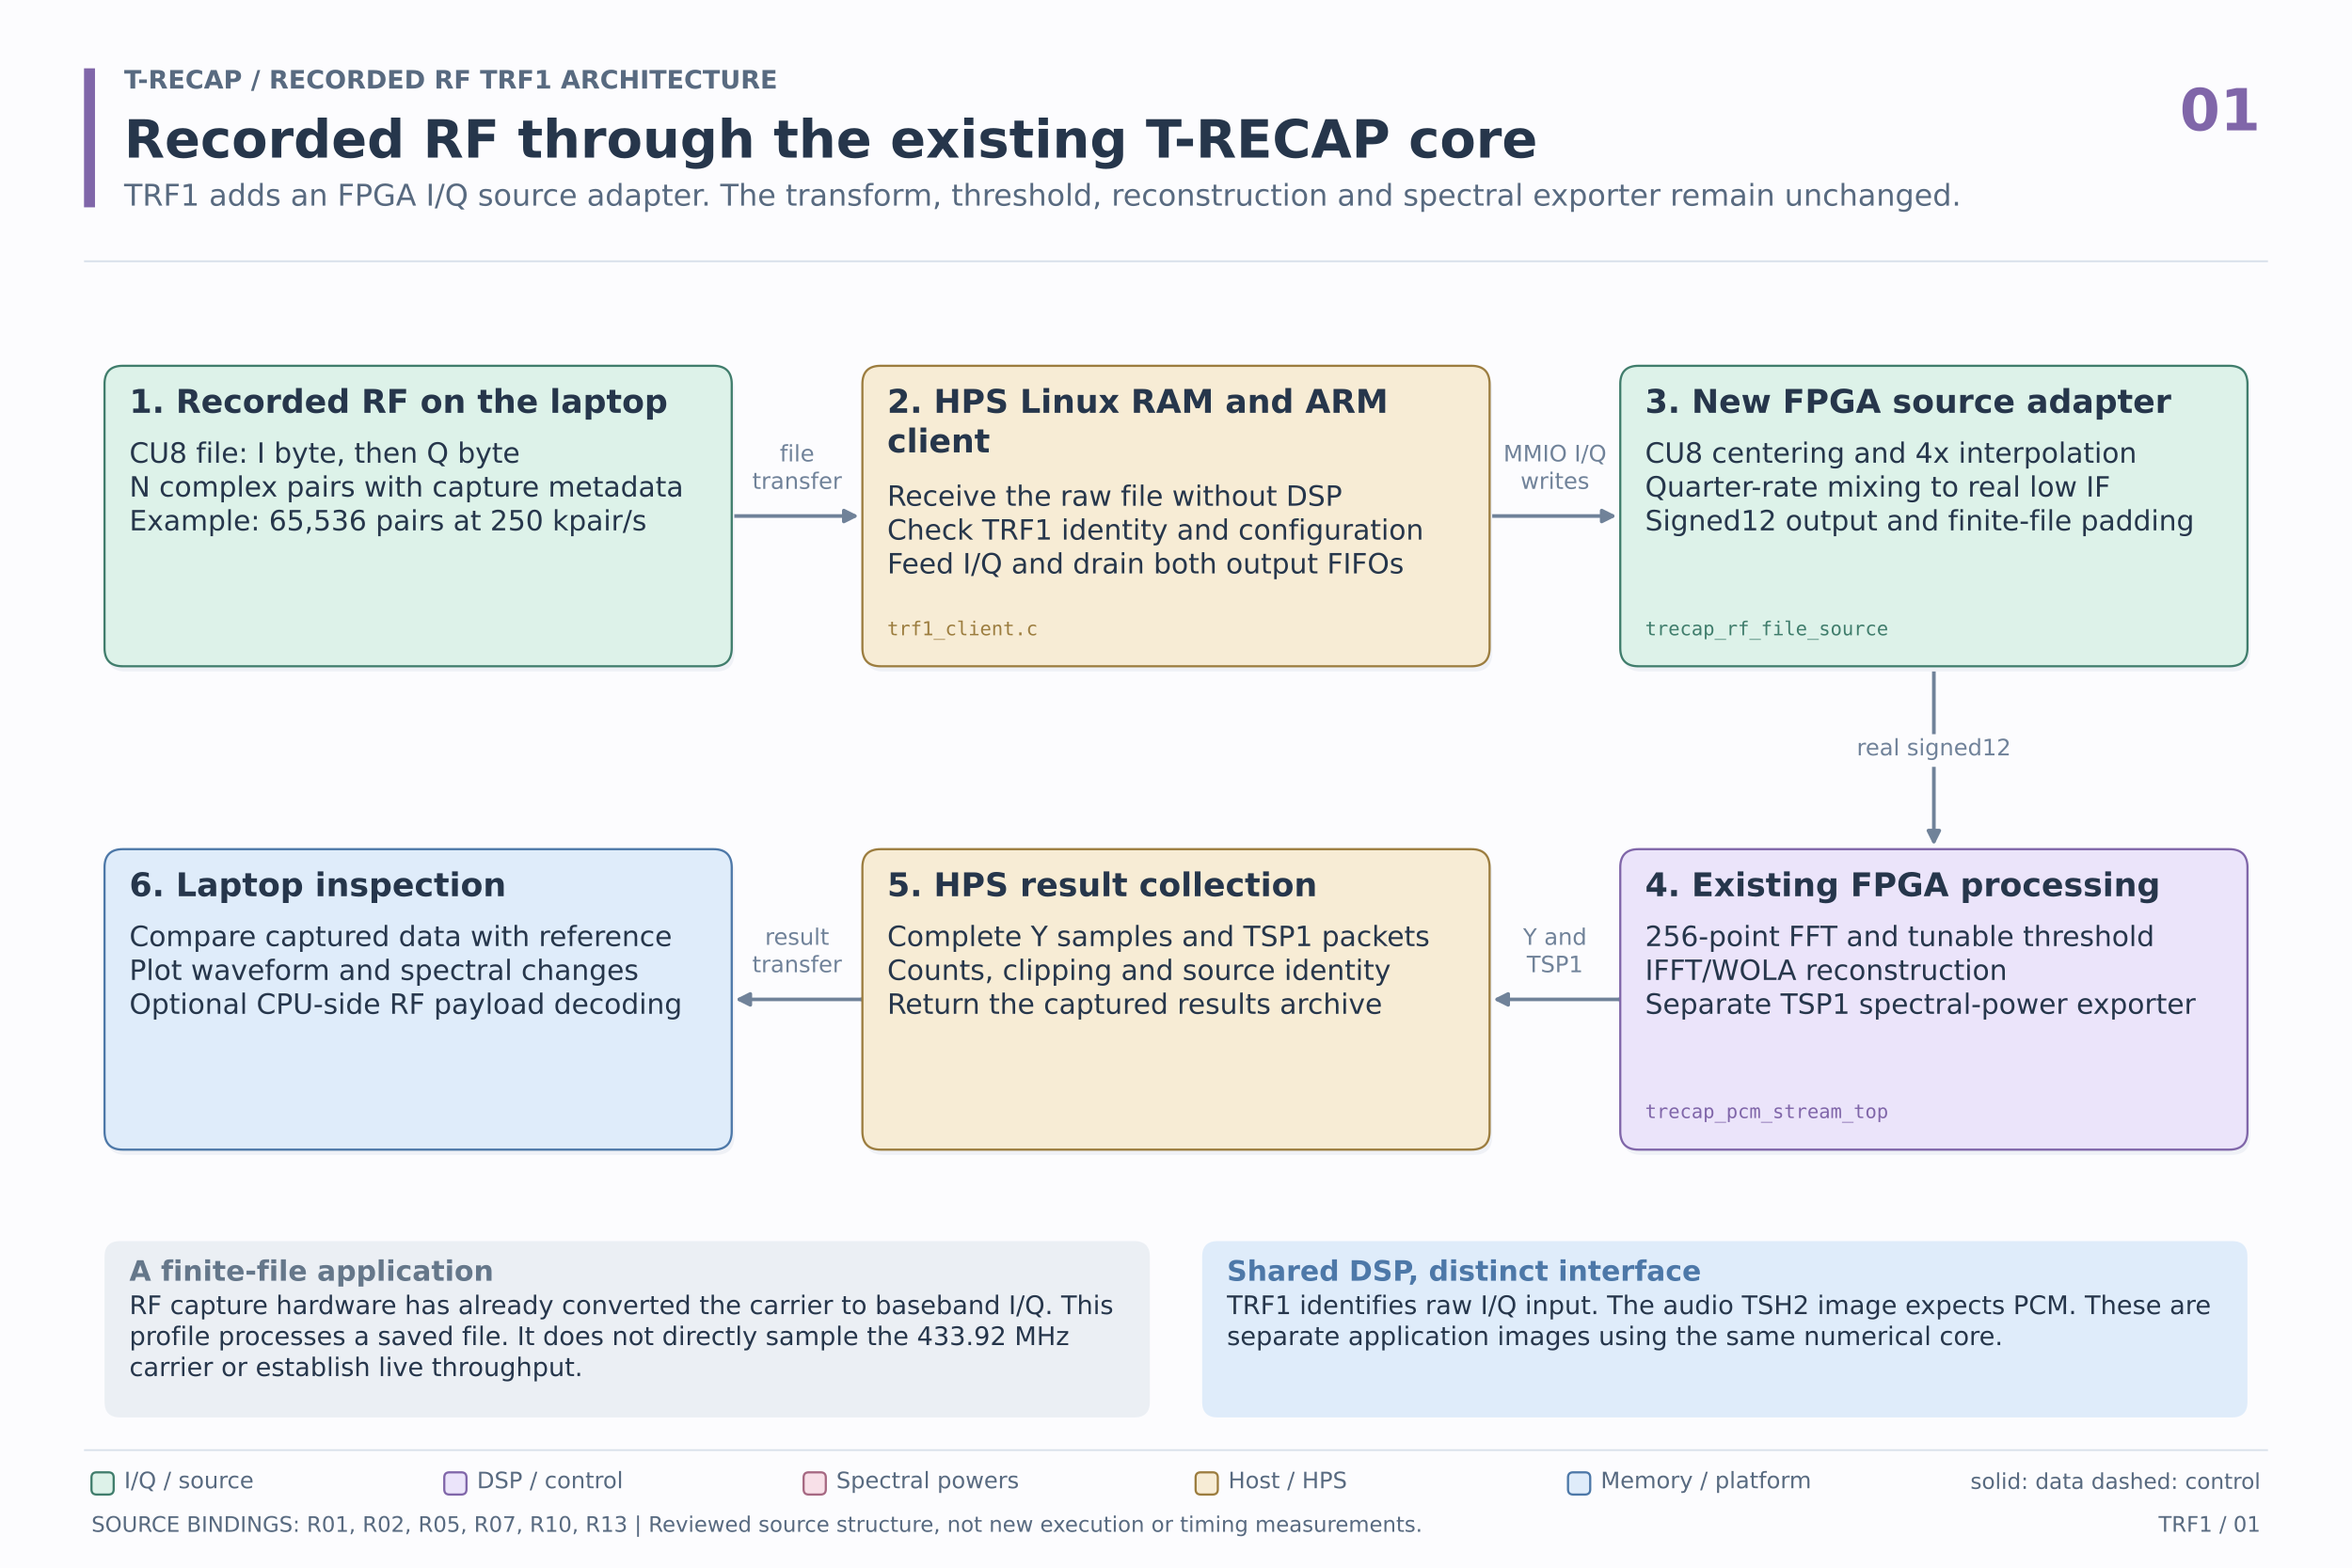
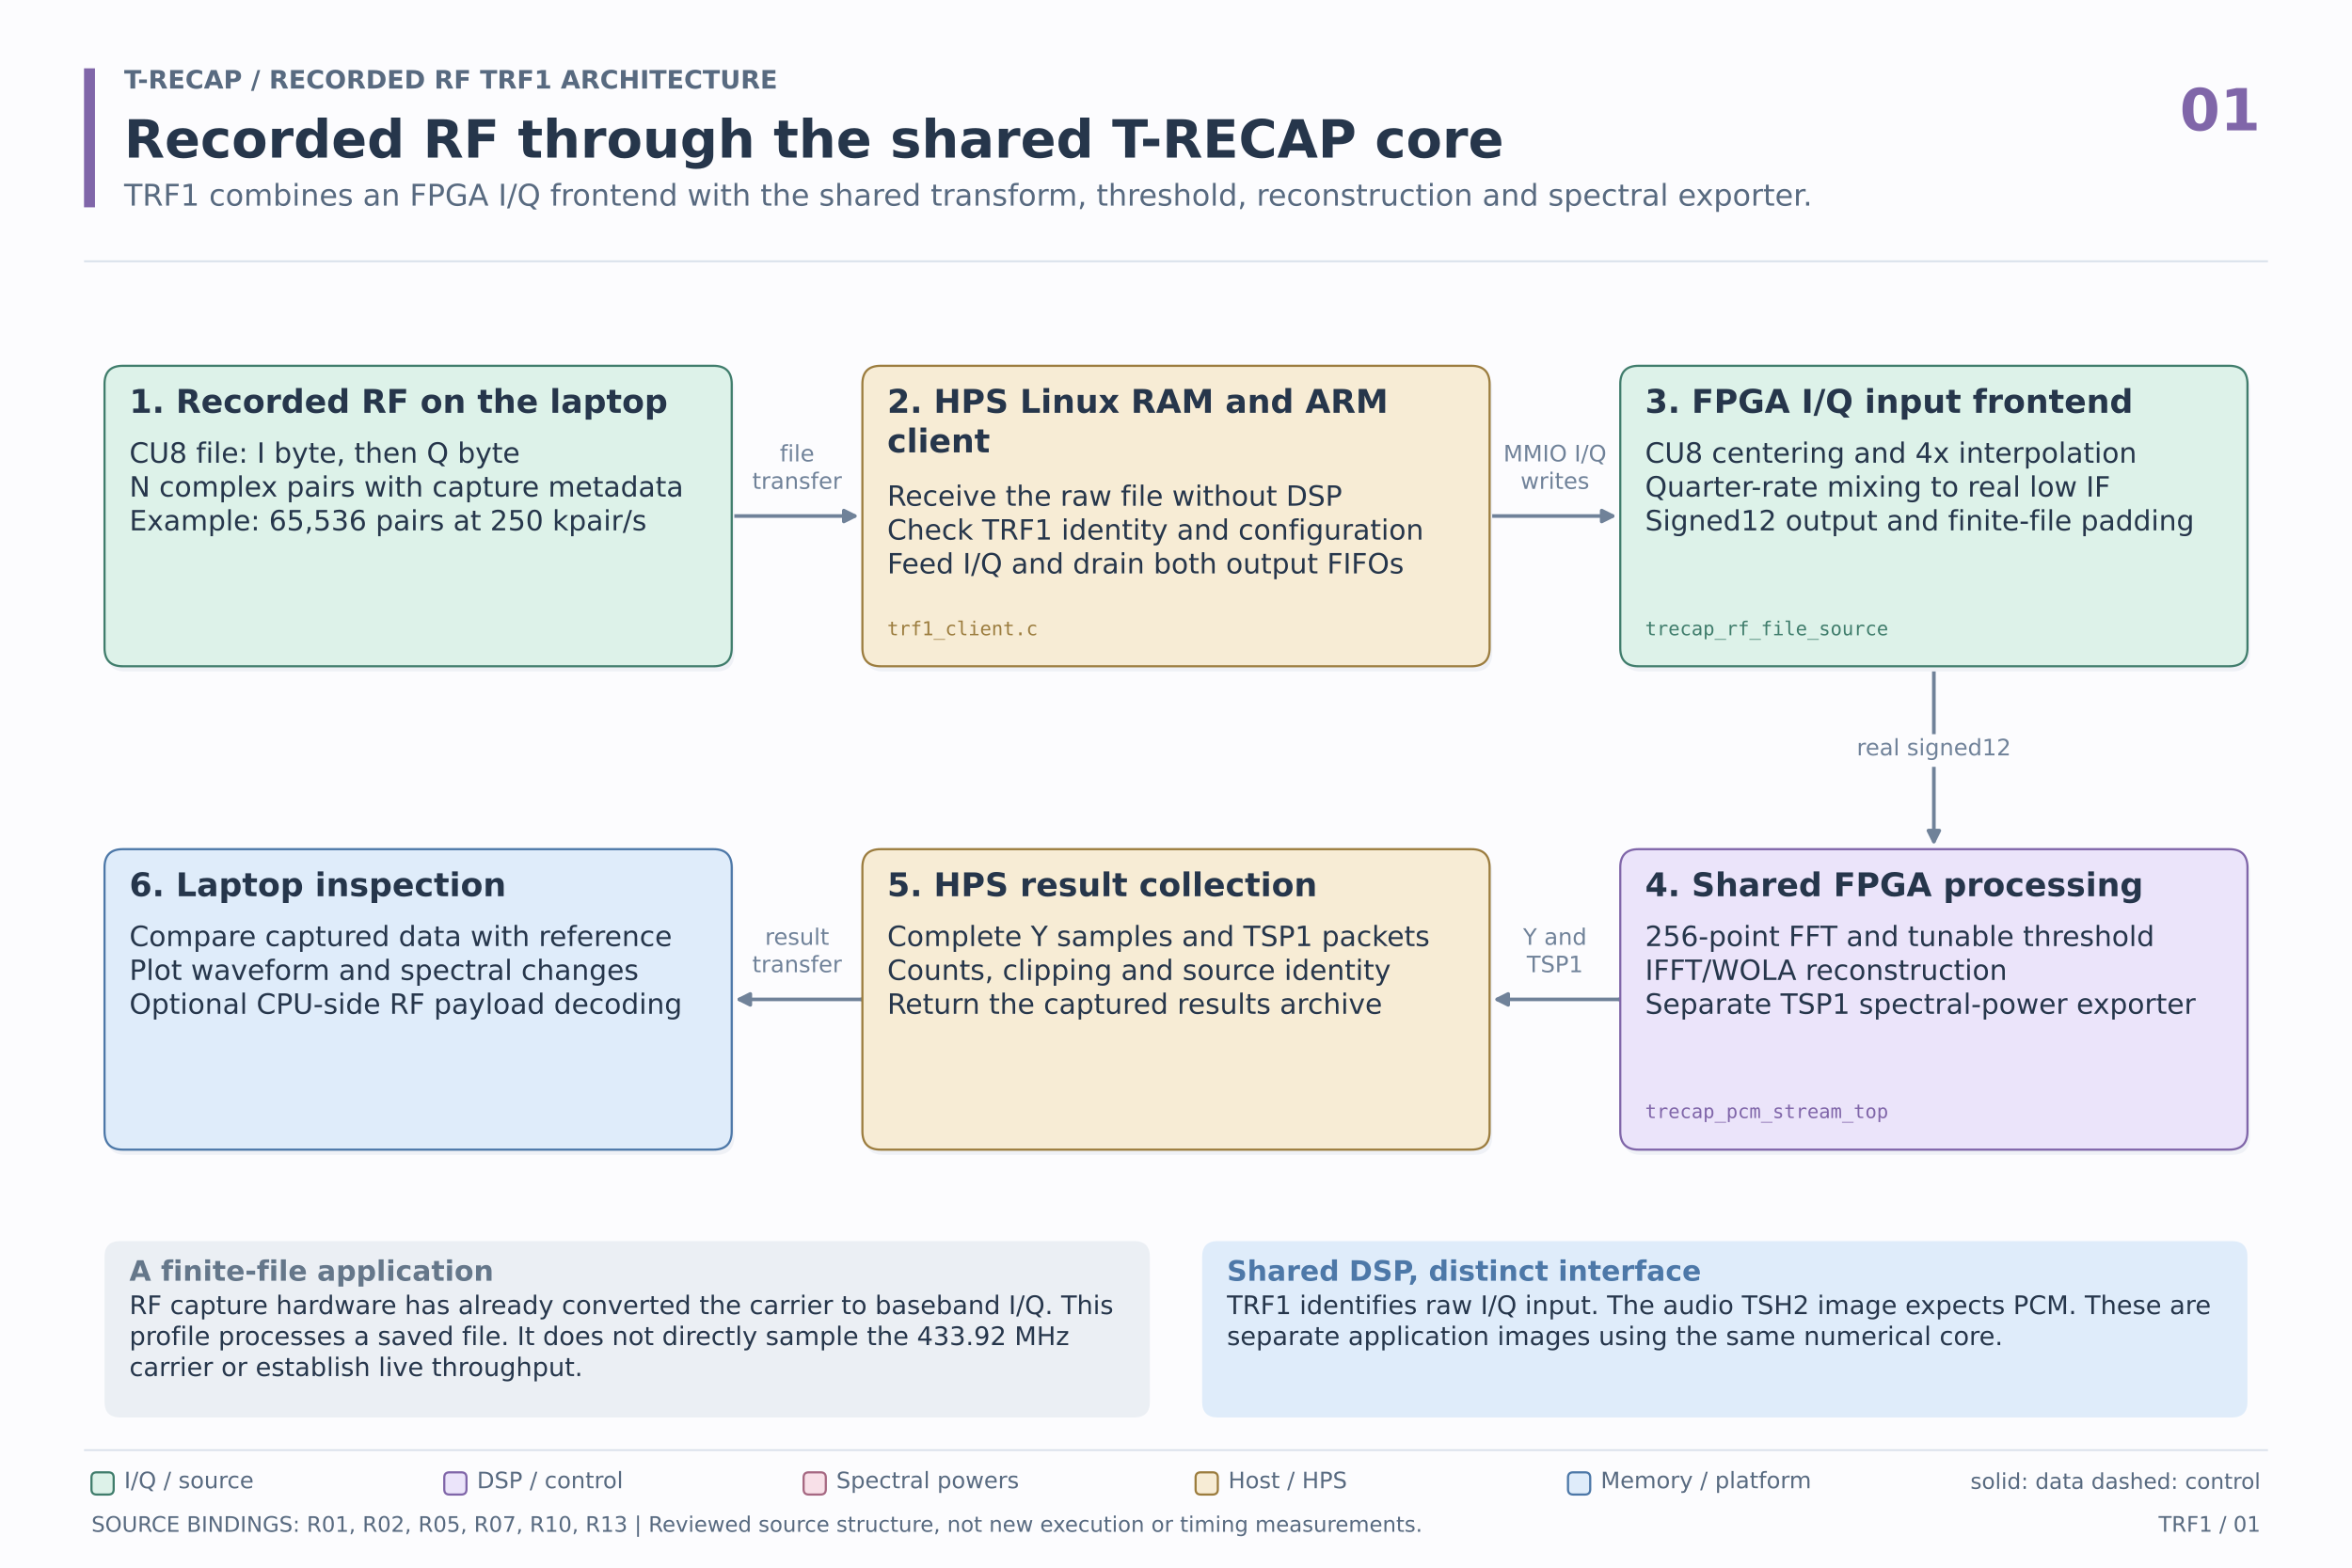
<svg xmlns="http://www.w3.org/2000/svg" width="1296pt" height="864pt" viewBox="0 0 1296 864" version="1.1">
  <defs>
    <style type="text/css">*{stroke-linejoin: round; stroke-linecap: butt}</style>
  </defs>
  <g id="figure_1">
    <g id="patch_1">
      <path d="M 0 864 L 1296 864 L 1296 0 L 0 0 z " style="fill: #fcfcfe" />
    </g>
    <g id="axes_1">
      <g id="patch_2">
        <path d="M 0 0 L 1296 0 L 1296 864 L 0 864 z " clip-path="url(#p4a3370a9f2)" style="fill: #fcfcfe; stroke: #fcfcfe; stroke-linejoin: miter" />
      </g>
      <g id="patch_3">
        <path d="M 46.8 38.16 L 51.84 38.16 L 51.84 113.76 L 46.8 113.76 z " clip-path="url(#p4a3370a9f2)" style="fill: #8066a9; stroke: #8066a9; stroke-linejoin: miter" />
      </g>
      <g id="line2d_1">
        <path d="M 403.2 284.4 " clip-path="url(#p4a3370a9f2)" style="fill: none; stroke: #708299; stroke-width: 2; stroke-linecap: square" />
      </g>
      <g id="patch_4">
        <path d="M 403.2 284.4 Q 438.2 284.4 470.964 284.4 " clip-path="url(#p4a3370a9f2)" style="fill: none; stroke: #708299; stroke-width: 2; stroke-linecap: round" />
        <path d="M 464.964 281.4 L 470.964 284.4 L 464.964 287.4 z " clip-path="url(#p4a3370a9f2)" style="fill: #708299; stroke: #708299; stroke-width: 2; stroke-linecap: round" />
      </g>
      <g id="line2d_2">
        <path d="M 820.8 284.4 " clip-path="url(#p4a3370a9f2)" style="fill: none; stroke: #708299; stroke-width: 2; stroke-linecap: square" />
      </g>
      <g id="patch_5">
        <path d="M 820.8 284.4 Q 855.8 284.4 888.564 284.4 " clip-path="url(#p4a3370a9f2)" style="fill: none; stroke: #708299; stroke-width: 2; stroke-linecap: round" />
        <path d="M 882.564 281.4 L 888.564 284.4 L 882.564 287.4 z " clip-path="url(#p4a3370a9f2)" style="fill: #708299; stroke: #708299; stroke-width: 2; stroke-linecap: round" />
      </g>
      <g id="line2d_3">
        <path d="M 1065.6 367.2 " clip-path="url(#p4a3370a9f2)" style="fill: none; stroke: #708299; stroke-width: 2; stroke-linecap: square" />
      </g>
      <g id="patch_6">
        <path d="M 1065.6 367.2 Q 1065.6 416.599 1065.6 463.761 " clip-path="url(#p4a3370a9f2)" style="fill: none; stroke: #708299; stroke-width: 2; stroke-linecap: round" />
        <path d="M 1068.6 457.761 L 1065.6 463.761 L 1062.6 457.761 z " clip-path="url(#p4a3370a9f2)" style="fill: #708299; stroke: #708299; stroke-width: 2; stroke-linecap: round" />
      </g>
      <g id="line2d_4">
        <path d="M 892.8 550.8 " clip-path="url(#p4a3370a9f2)" style="fill: none; stroke: #708299; stroke-width: 2; stroke-linecap: square" />
      </g>
      <g id="patch_7">
        <path d="M 892.8 550.8 Q 857.8 550.8 825.036 550.8 " clip-path="url(#p4a3370a9f2)" style="fill: none; stroke: #708299; stroke-width: 2; stroke-linecap: round" />
        <path d="M 831.036 553.8 L 825.036 550.8 L 831.036 547.8 z " clip-path="url(#p4a3370a9f2)" style="fill: #708299; stroke: #708299; stroke-width: 2; stroke-linecap: round" />
      </g>
      <g id="line2d_5">
        <path d="M 475.2 550.8 " clip-path="url(#p4a3370a9f2)" style="fill: none; stroke: #708299; stroke-width: 2; stroke-linecap: square" />
      </g>
      <g id="patch_8">
        <path d="M 475.2 550.8 Q 440.2 550.8 407.436 550.8 " clip-path="url(#p4a3370a9f2)" style="fill: none; stroke: #708299; stroke-width: 2; stroke-linecap: round" />
        <path d="M 413.436 553.8 L 407.436 550.8 L 413.436 547.8 z " clip-path="url(#p4a3370a9f2)" style="fill: #708299; stroke: #708299; stroke-width: 2; stroke-linecap: round" />
      </g>
      <g id="line2d_6">
        <path d="M 46.8 144 L 1249.2 144 " clip-path="url(#p4a3370a9f2)" style="fill: none; stroke: #d8e0ea; stroke-linecap: square" />
      </g>
      <g id="patch_9">
        <path d="M 69.12 204.48 L 394.56 204.48 Q 404.64 204.48 404.64 214.56 L 404.64 360 Q 404.64 370.08 394.56 370.08 L 69.12 370.08 Q 59.04 370.08 59.04 360 L 59.04 214.56 Q 59.04 204.48 69.12 204.48 z " clip-path="url(#p4a3370a9f2)" style="fill: #eff1f6" />
      </g>
      <g id="patch_10">
        <path d="M 486.72 204.48 L 812.16 204.48 Q 822.24 204.48 822.24 214.56 L 822.24 360 Q 822.24 370.08 812.16 370.08 L 486.72 370.08 Q 476.64 370.08 476.64 360 L 476.64 214.56 Q 476.64 204.48 486.72 204.48 z " clip-path="url(#p4a3370a9f2)" style="fill: #eff1f6" />
      </g>
      <g id="patch_11">
        <path d="M 904.32 204.48 L 1229.76 204.48 Q 1239.84 204.48 1239.84 214.56 L 1239.84 360 Q 1239.84 370.08 1229.76 370.08 L 904.32 370.08 Q 894.24 370.08 894.24 360 L 894.24 214.56 Q 894.24 204.48 904.32 204.48 z " clip-path="url(#p4a3370a9f2)" style="fill: #eff1f6" />
      </g>
      <g id="patch_12">
        <path d="M 904.32 470.88 L 1229.76 470.88 Q 1239.84 470.88 1239.84 480.96 L 1239.84 626.4 Q 1239.84 636.48 1229.76 636.48 L 904.32 636.48 Q 894.24 636.48 894.24 626.4 L 894.24 480.96 Q 894.24 470.88 904.32 470.88 z " clip-path="url(#p4a3370a9f2)" style="fill: #eff1f6" />
      </g>
      <g id="patch_13">
        <path d="M 486.72 470.88 L 812.16 470.88 Q 822.24 470.88 822.24 480.96 L 822.24 626.4 Q 822.24 636.48 812.16 636.48 L 486.72 636.48 Q 476.64 636.48 476.64 626.4 L 476.64 480.96 Q 476.64 470.88 486.72 470.88 z " clip-path="url(#p4a3370a9f2)" style="fill: #eff1f6" />
      </g>
      <g id="patch_14">
        <path d="M 69.12 470.88 L 394.56 470.88 Q 404.64 470.88 404.64 480.96 L 404.64 626.4 Q 404.64 636.48 394.56 636.48 L 69.12 636.48 Q 59.04 636.48 59.04 626.4 L 59.04 480.96 Q 59.04 470.88 69.12 470.88 z " clip-path="url(#p4a3370a9f2)" style="fill: #eff1f6" />
      </g>
      <g id="patch_15">
        <path d="M 66.24 684 L 624.96 684 Q 633.6 684 633.6 692.64 L 633.6 772.56 Q 633.6 781.2 624.96 781.2 L 66.24 781.2 Q 57.6 781.2 57.6 772.56 L 57.6 692.64 Q 57.6 684 66.24 684 z " clip-path="url(#p4a3370a9f2)" style="fill: #ebeff4" />
      </g>
      <g id="patch_16">
        <path d="M 671.04 684 L 1229.76 684 Q 1238.4 684 1238.4 692.64 L 1238.4 772.56 Q 1238.4 781.2 1229.76 781.2 L 671.04 781.2 Q 662.4 781.2 662.4 772.56 L 662.4 692.64 Q 662.4 684 671.04 684 z " clip-path="url(#p4a3370a9f2)" style="fill: #dfecfa" />
      </g>
      <g id="line2d_7">
        <path d="M 46.8 799.2 L 1249.2 799.2 " clip-path="url(#p4a3370a9f2)" style="fill: none; stroke: #d8e0ea; stroke-linecap: square" />
      </g>
      <g id="patch_17">
        <path d="M 53.28 811.44 L 59.76 811.44 Q 62.64 811.44 62.64 814.32 L 62.64 820.8 Q 62.64 823.68 59.76 823.68 L 53.28 823.68 Q 50.4 823.68 50.4 820.8 L 50.4 814.32 Q 50.4 811.44 53.28 811.44 z " clip-path="url(#p4a3370a9f2)" style="fill: #ddf2e9; stroke: #407d6c; stroke-width: 1.2; stroke-linejoin: miter" />
      </g>
      <g id="patch_18">
        <path d="M 247.68 811.44 L 254.16 811.44 Q 257.04 811.44 257.04 814.32 L 257.04 820.8 Q 257.04 823.68 254.16 823.68 L 247.68 823.68 Q 244.8 823.68 244.8 820.8 L 244.8 814.32 Q 244.8 811.44 247.68 811.44 z " clip-path="url(#p4a3370a9f2)" style="fill: #ebe4fa; stroke: #8066a9; stroke-width: 1.2; stroke-linejoin: miter" />
      </g>
      <g id="patch_19">
        <path d="M 445.68 811.44 L 452.16 811.44 Q 455.04 811.44 455.04 814.32 L 455.04 820.8 Q 455.04 823.68 452.16 823.68 L 445.68 823.68 Q 442.8 823.68 442.8 820.8 L 442.8 814.32 Q 442.8 811.44 445.68 811.44 z " clip-path="url(#p4a3370a9f2)" style="fill: #f8e0e8; stroke: #a66882; stroke-width: 1.2; stroke-linejoin: miter" />
      </g>
      <g id="patch_20">
        <path d="M 661.68 811.44 L 668.16 811.44 Q 671.04 811.44 671.04 814.32 L 671.04 820.8 Q 671.04 823.68 668.16 823.68 L 661.68 823.68 Q 658.8 823.68 658.8 820.8 L 658.8 814.32 Q 658.8 811.44 661.68 811.44 z " clip-path="url(#p4a3370a9f2)" style="fill: #f7ecd5; stroke: #9c7d3f; stroke-width: 1.2; stroke-linejoin: miter" />
      </g>
      <g id="patch_21">
        <path d="M 866.88 811.44 L 873.36 811.44 Q 876.24 811.44 876.24 814.32 L 876.24 820.8 Q 876.24 823.68 873.36 823.68 L 866.88 823.68 Q 864 823.68 864 820.8 L 864 814.32 Q 864 811.44 866.88 811.44 z " clip-path="url(#p4a3370a9f2)" style="fill: #dfecfa; stroke: #4d78a8; stroke-width: 1.2; stroke-linejoin: miter" />
      </g>
      <g id="patch_22">
        <path d="M 67.68 201.6 L 393.12 201.6 Q 403.2 201.6 403.2 211.68 L 403.2 357.12 Q 403.2 367.2 393.12 367.2 L 67.68 367.2 Q 57.6 367.2 57.6 357.12 L 57.6 211.68 Q 57.6 201.6 67.68 201.6 z " clip-path="url(#p4a3370a9f2)" style="fill: #ddf2e9; stroke: #407d6c; stroke-width: 1.2; stroke-linejoin: miter" />
      </g>
      <g id="patch_23">
        <path d="M 485.28 201.6 L 810.72 201.6 Q 820.8 201.6 820.8 211.68 L 820.8 357.12 Q 820.8 367.2 810.72 367.2 L 485.28 367.2 Q 475.2 367.2 475.2 357.12 L 475.2 211.68 Q 475.2 201.6 485.28 201.6 z " clip-path="url(#p4a3370a9f2)" style="fill: #f7ecd5; stroke: #9c7d3f; stroke-width: 1.2; stroke-linejoin: miter" />
      </g>
      <g id="patch_24">
        <path d="M 902.88 201.6 L 1228.32 201.6 Q 1238.4 201.6 1238.4 211.68 L 1238.4 357.12 Q 1238.4 367.2 1228.32 367.2 L 902.88 367.2 Q 892.8 367.2 892.8 357.12 L 892.8 211.68 Q 892.8 201.6 902.88 201.6 z " clip-path="url(#p4a3370a9f2)" style="fill: #ddf2e9; stroke: #407d6c; stroke-width: 1.2; stroke-linejoin: miter" />
      </g>
      <g id="patch_25">
        <path d="M 902.88 468 L 1228.32 468 Q 1238.4 468 1238.4 478.08 L 1238.4 623.52 Q 1238.4 633.6 1228.32 633.6 L 902.88 633.6 Q 892.8 633.6 892.8 623.52 L 892.8 478.08 Q 892.8 468 902.88 468 z " clip-path="url(#p4a3370a9f2)" style="fill: #ebe4fa; stroke: #8066a9; stroke-width: 1.2; stroke-linejoin: miter" />
      </g>
      <g id="patch_26">
        <path d="M 485.28 468 L 810.72 468 Q 820.8 468 820.8 478.08 L 820.8 623.52 Q 820.8 633.6 810.72 633.6 L 485.28 633.6 Q 475.2 633.6 475.2 623.52 L 475.2 478.08 Q 475.2 468 485.28 468 z " clip-path="url(#p4a3370a9f2)" style="fill: #f7ecd5; stroke: #9c7d3f; stroke-width: 1.2; stroke-linejoin: miter" />
      </g>
      <g id="patch_27">
        <path d="M 67.68 468 L 393.12 468 Q 403.2 468 403.2 478.08 L 403.2 623.52 Q 403.2 633.6 393.12 633.6 L 67.68 633.6 Q 57.6 633.6 57.6 623.52 L 57.6 478.08 Q 57.6 468 67.68 468 z " clip-path="url(#p4a3370a9f2)" style="fill: #dfecfa; stroke: #4d78a8; stroke-width: 1.2; stroke-linejoin: miter" />
      </g>
      <g id="patch_28">
        <path d="M 413.048 242.64 L 465.353 242.64 Q 468.233 242.64 468.233 245.52 L 468.233 272.88 Q 468.233 275.76 465.353 275.76 L 413.048 275.76 Q 410.168 275.76 410.168 272.88 L 410.168 245.52 Q 410.168 242.64 413.048 242.64 z " clip-path="url(#p4a3370a9f2)" style="fill: #fcfcfe" />
      </g>
      <g id="patch_29">
        <path d="M 827.122 242.64 L 886.477 242.64 Q 889.357 242.64 889.357 245.52 L 889.357 272.88 Q 889.357 275.76 886.477 275.76 L 827.122 275.76 Q 824.242 275.76 824.242 272.88 L 824.242 245.52 Q 824.242 242.64 827.122 242.64 z " clip-path="url(#p4a3370a9f2)" style="fill: #fcfcfe" />
      </g>
      <g id="patch_30">
        <path d="M 1021.56 404.64 L 1109.64 404.64 Q 1112.52 404.64 1112.52 407.52 L 1112.52 419.76 Q 1112.52 422.64 1109.64 422.64 L 1021.56 422.64 Q 1018.68 422.64 1018.68 419.76 L 1018.68 407.52 Q 1018.68 404.64 1021.56 404.64 z " clip-path="url(#p4a3370a9f2)" style="fill: #fcfcfe" />
      </g>
      <g id="patch_31">
        <path d="M 837.773 509.04 L 875.827 509.04 Q 878.707 509.04 878.707 511.92 L 878.707 539.28 Q 878.707 542.16 875.827 542.16 L 837.773 542.16 Q 834.893 542.16 834.893 539.28 L 834.893 511.92 Q 834.893 509.04 837.773 509.04 z " clip-path="url(#p4a3370a9f2)" style="fill: #fcfcfe" />
      </g>
      <g id="patch_32">
        <path d="M 413.048 509.04 L 465.353 509.04 Q 468.233 509.04 468.233 511.92 L 468.233 539.28 Q 468.233 542.16 465.353 542.16 L 413.048 542.16 Q 410.168 542.16 410.168 539.28 L 410.168 511.92 Q 410.168 509.04 413.048 509.04 z " clip-path="url(#p4a3370a9f2)" style="fill: #fcfcfe" />
      </g>
      <g id="text_1">
        <text style="font-size: 12.5px; font-family: 'DejaVu Sans'; fill: #708299" transform="translate(429.6814 254.298)">file</text>
        <text style="font-size: 12.5px; font-family: 'DejaVu Sans'; fill: #708299" transform="translate(414.5184 269.4351)">transfer</text>
      </g>
      <g id="text_2">
        <text style="font-size: 12.5px; font-family: 'DejaVu Sans'; fill: #708299" transform="translate(828.3957 254.298)">MMIO I/Q</text>
        <text style="font-size: 12.5px; font-family: 'DejaVu Sans'; fill: #708299" transform="translate(837.8312 269.4351)">writes</text>
      </g>
      <g id="text_3">
        <text style="font-size: 12.5px; font-family: 'DejaVu Sans'; text-anchor: middle; fill: #708299" x="1065.6" y="416.298" transform="rotate(-0 1065.6 416.298)">real signed12</text>
      </g>
      <g id="text_4">
        <text style="font-size: 12.5px; font-family: 'DejaVu Sans'; fill: #708299" transform="translate(839.2375 520.698)">Y and</text>
        <text style="font-size: 12.5px; font-family: 'DejaVu Sans'; fill: #708299" transform="translate(841.2697 535.8351)">TSP1</text>
      </g>
      <g id="text_5">
        <text style="font-size: 12.5px; font-family: 'DejaVu Sans'; fill: #708299" transform="translate(421.5223 520.698)">result</text>
        <text style="font-size: 12.5px; font-family: 'DejaVu Sans'; fill: #708299" transform="translate(414.5184 535.8351)">transfer</text>
      </g>
      <g id="text_6">
        <text style="font-weight: 700; font-size: 14px; font-family: 'DejaVu Sans'; text-anchor: start; fill: #586a80" x="68.4" y="48.798" transform="rotate(-0 68.4 48.79781)">T-RECAP  /  RECORDED RF TRF1 ARCHITECTURE</text>
      </g>
      <g id="text_7">
-         <text style="font-weight: 700; font-size: 29px; font-family: 'DejaVu Sans'; text-anchor: start; fill: #26364b" x="68.4" y="86.835" transform="rotate(-0 68.4 86.83547)">Recorded RF through the existing T-RECAP core</text>
+         <text style="font-weight: 700; font-size: 29px; font-family: 'DejaVu Sans'; text-anchor: start; fill: #26364b" x="68.4" y="86.835" transform="rotate(-0 68.4 86.83547)">Recorded RF through the shared T-RECAP core</text>
      </g>
      <g id="text_8">
-         <text style="font-size: 16.5px; font-family: 'DejaVu Sans'; text-anchor: start; fill: #586a80" x="68.4" y="113.337" transform="rotate(-0 68.4 113.3374)">TRF1 adds an FPGA I/Q source adapter. The transform, threshold, reconstruction and spectral exporter remain unchanged.</text>
+         <text style="font-size: 16.5px; font-family: 'DejaVu Sans'; text-anchor: start; fill: #586a80" x="68.4" y="113.337" transform="rotate(-0 68.4 113.3374)">TRF1 combines an FPGA I/Q frontend with the shared transform, threshold, reconstruction and spectral exporter.</text>
      </g>
      <g id="text_9">
        <text style="font-weight: 700; font-size: 32px; font-family: 'DejaVu Sans'; text-anchor: end; fill: #8066a9" x="1245.6" y="71.835" transform="rotate(-0 1245.6 71.835)">01</text>
      </g>
      <g id="text_10">
        <text style="font-weight: 700; font-size: 18px; font-family: 'DejaVu Sans'; text-anchor: start; fill: #26364b" x="71.28" y="227.517" transform="rotate(-0 71.28 227.5172)">1. Recorded RF on the laptop</text>
      </g>
      <g id="text_11">
        <text style="font-size: 15.4px; font-family: 'DejaVu Sans'; fill: #26364b" transform="translate(71.28 255.0184)">CU8 file: I byte, then Q byte</text>
        <text style="font-size: 15.4px; font-family: 'DejaVu Sans'; fill: #26364b" transform="translate(71.28 273.6672)">N complex pairs with capture metadata</text>
        <text style="font-size: 15.4px; font-family: 'DejaVu Sans'; fill: #26364b" transform="translate(71.28 292.316)">Example: 65,536 pairs at 250 kpair/s</text>
      </g>
      <g id="text_12">
        <text style="font-weight: 700; font-size: 18px; font-family: 'DejaVu Sans'; fill: #26364b" transform="translate(488.88 227.5172)">2. HPS Linux RAM and ARM</text>
        <text style="font-weight: 700; font-size: 18px; font-family: 'DejaVu Sans'; fill: #26364b" transform="translate(488.88 249.3145)">client</text>
      </g>
      <g id="text_13">
        <text style="font-size: 15.4px; font-family: 'DejaVu Sans'; fill: #26364b" transform="translate(488.88 278.7352)">Receive the raw file without DSP</text>
        <text style="font-size: 15.4px; font-family: 'DejaVu Sans'; fill: #26364b" transform="translate(488.88 297.384)">Check TRF1 identity and configuration</text>
        <text style="font-size: 15.4px; font-family: 'DejaVu Sans'; fill: #26364b" transform="translate(488.88 316.0328)">Feed I/Q and drain both output FIFOs</text>
      </g>
      <g id="text_14">
        <text style="font-size: 10.6px; font-family: 'DejaVu Sans Mono'; text-anchor: start; fill: #9c7d3f" x="488.88" y="350.111" transform="rotate(-0 488.88 350.1107)">trf1_client.c</text>
      </g>
      <g id="text_15">
-         <text style="font-weight: 700; font-size: 18px; font-family: 'DejaVu Sans'; text-anchor: start; fill: #26364b" x="906.48" y="227.517" transform="rotate(-0 906.48 227.5172)">3. New FPGA source adapter</text>
+         <text style="font-weight: 700; font-size: 18px; font-family: 'DejaVu Sans'; text-anchor: start; fill: #26364b" x="906.48" y="227.517" transform="rotate(-0 906.48 227.5172)">3. FPGA I/Q input frontend</text>
      </g>
      <g id="text_16">
        <text style="font-size: 15.4px; font-family: 'DejaVu Sans'; fill: #26364b" transform="translate(906.48 255.0184)">CU8 centering and 4x interpolation</text>
        <text style="font-size: 15.4px; font-family: 'DejaVu Sans'; fill: #26364b" transform="translate(906.48 273.6672)">Quarter-rate mixing to real low IF</text>
        <text style="font-size: 15.4px; font-family: 'DejaVu Sans'; fill: #26364b" transform="translate(906.48 292.316)">Signed12 output and finite-file padding</text>
      </g>
      <g id="text_17">
        <text style="font-size: 10.6px; font-family: 'DejaVu Sans Mono'; text-anchor: start; fill: #407d6c" x="906.48" y="350.111" transform="rotate(-0 906.48 350.1107)">trecap_rf_file_source</text>
      </g>
      <g id="text_18">
-         <text style="font-weight: 700; font-size: 18px; font-family: 'DejaVu Sans'; text-anchor: start; fill: #26364b" x="906.48" y="493.917" transform="rotate(-0 906.48 493.9172)">4. Existing FPGA processing</text>
+         <text style="font-weight: 700; font-size: 18px; font-family: 'DejaVu Sans'; text-anchor: start; fill: #26364b" x="906.48" y="493.917" transform="rotate(-0 906.48 493.9172)">4. Shared FPGA processing</text>
      </g>
      <g id="text_19">
        <text style="font-size: 15.4px; font-family: 'DejaVu Sans'; fill: #26364b" transform="translate(906.48 521.4184)">256-point FFT and tunable threshold</text>
        <text style="font-size: 15.4px; font-family: 'DejaVu Sans'; fill: #26364b" transform="translate(906.48 540.0672)">IFFT/WOLA reconstruction</text>
        <text style="font-size: 15.4px; font-family: 'DejaVu Sans'; fill: #26364b" transform="translate(906.48 558.716)">Separate TSP1 spectral-power exporter</text>
      </g>
      <g id="text_20">
        <text style="font-size: 10.6px; font-family: 'DejaVu Sans Mono'; text-anchor: start; fill: #8066a9" x="906.48" y="616.216" transform="rotate(-0 906.48 616.2158)">trecap_pcm_stream_top</text>
      </g>
      <g id="text_21">
        <text style="font-weight: 700; font-size: 18px; font-family: 'DejaVu Sans'; text-anchor: start; fill: #26364b" x="488.88" y="493.917" transform="rotate(-0 488.88 493.9172)">5. HPS result collection</text>
      </g>
      <g id="text_22">
        <text style="font-size: 15.4px; font-family: 'DejaVu Sans'; fill: #26364b" transform="translate(488.88 521.4184)">Complete Y samples and TSP1 packets</text>
        <text style="font-size: 15.4px; font-family: 'DejaVu Sans'; fill: #26364b" transform="translate(488.88 540.0672)">Counts, clipping and source identity</text>
        <text style="font-size: 15.4px; font-family: 'DejaVu Sans'; fill: #26364b" transform="translate(488.88 558.716)">Return the captured results archive</text>
      </g>
      <g id="text_23">
        <text style="font-weight: 700; font-size: 18px; font-family: 'DejaVu Sans'; text-anchor: start; fill: #26364b" x="71.28" y="493.917" transform="rotate(-0 71.28 493.9172)">6. Laptop inspection</text>
      </g>
      <g id="text_24">
        <text style="font-size: 15.4px; font-family: 'DejaVu Sans'; fill: #26364b" transform="translate(71.28 521.4184)">Compare captured data with reference</text>
        <text style="font-size: 15.4px; font-family: 'DejaVu Sans'; fill: #26364b" transform="translate(71.28 540.0672)">Plot waveform and spectral changes</text>
        <text style="font-size: 15.4px; font-family: 'DejaVu Sans'; fill: #26364b" transform="translate(71.28 558.716)">Optional CPU-side RF payload decoding</text>
      </g>
      <g id="text_25">
        <text style="font-weight: 700; font-size: 15.5px; font-family: 'DejaVu Sans'; text-anchor: start; fill: #65778a" x="71.28" y="705.858" transform="rotate(-0 71.28 705.8576)">A finite-file application</text>
      </g>
      <g id="text_26">
        <text style="font-size: 14.1px; font-family: 'DejaVu Sans'; fill: #26364b" transform="translate(71.28 724.2338)">RF capture hardware has already converted the carrier to baseband I/Q. This</text>
        <text style="font-size: 14.1px; font-family: 'DejaVu Sans'; fill: #26364b" transform="translate(71.28 741.3084)">profile processes a saved file. It does not directly sample the 433.92 MHz</text>
        <text style="font-size: 14.1px; font-family: 'DejaVu Sans'; fill: #26364b" transform="translate(71.28 758.3829)">carrier or establish live throughput.</text>
      </g>
      <g id="text_27">
        <text style="font-weight: 700; font-size: 15.5px; font-family: 'DejaVu Sans'; text-anchor: start; fill: #4d78a8" x="676.08" y="705.858" transform="rotate(-0 676.08 705.8576)">Shared DSP, distinct interface</text>
      </g>
      <g id="text_28">
        <text style="font-size: 14.1px; font-family: 'DejaVu Sans'; fill: #26364b" transform="translate(676.08 724.2338)">TRF1 identifies raw I/Q input. The audio TSH2 image expects PCM. These are</text>
        <text style="font-size: 14.1px; font-family: 'DejaVu Sans'; fill: #26364b" transform="translate(676.08 741.3084)">separate application images using the same numerical core.</text>
      </g>
      <g id="text_29">
        <text style="font-size: 12.5px; font-family: 'DejaVu Sans'; text-anchor: start; fill: #586a80" x="68.4" y="820.218" transform="rotate(-0 68.4 820.218)">I/Q / source</text>
      </g>
      <g id="text_30">
        <text style="font-size: 12.5px; font-family: 'DejaVu Sans'; text-anchor: start; fill: #586a80" x="262.8" y="820.218" transform="rotate(-0 262.8 820.218)">DSP / control</text>
      </g>
      <g id="text_31">
        <text style="font-size: 12.5px; font-family: 'DejaVu Sans'; text-anchor: start; fill: #586a80" x="460.8" y="820.218" transform="rotate(-0 460.8 820.218)">Spectral powers</text>
      </g>
      <g id="text_32">
        <text style="font-size: 12.5px; font-family: 'DejaVu Sans'; text-anchor: start; fill: #586a80" x="676.8" y="820.218" transform="rotate(-0 676.8 820.218)">Host / HPS</text>
      </g>
      <g id="text_33">
        <text style="font-size: 12.5px; font-family: 'DejaVu Sans'; text-anchor: start; fill: #586a80" x="882" y="820.218" transform="rotate(-0 882 820.218)">Memory / platform</text>
      </g>
      <g id="text_34">
        <text style="font-size: 12px; font-family: 'DejaVu Sans'; text-anchor: end; fill: #586a80" x="1245.6" y="820.558" transform="rotate(-0 1245.6 820.5581)">solid: data   dashed: control</text>
      </g>
      <g id="text_35">
        <text style="font-size: 11.8px; font-family: 'DejaVu Sans'; text-anchor: start; fill: #586a80" x="50.4" y="844.218" transform="rotate(-0 50.4 844.2178)">SOURCE BINDINGS: R01, R02, R05, R07, R10, R13  |  Reviewed source structure, not new execution or timing measurements.</text>
      </g>
      <g id="text_36">
        <text style="font-size: 11.8px; font-family: 'DejaVu Sans'; text-anchor: end; fill: #586a80" x="1245.6" y="844.166" transform="rotate(-0 1245.6 844.1662)">TRF1 / 01</text>
      </g>
    </g>
  </g>
  <defs>
    <clipPath id="p4a3370a9f2">
      <rect x="0" y="0" width="1296" height="864" />
    </clipPath>
  </defs>
</svg>
